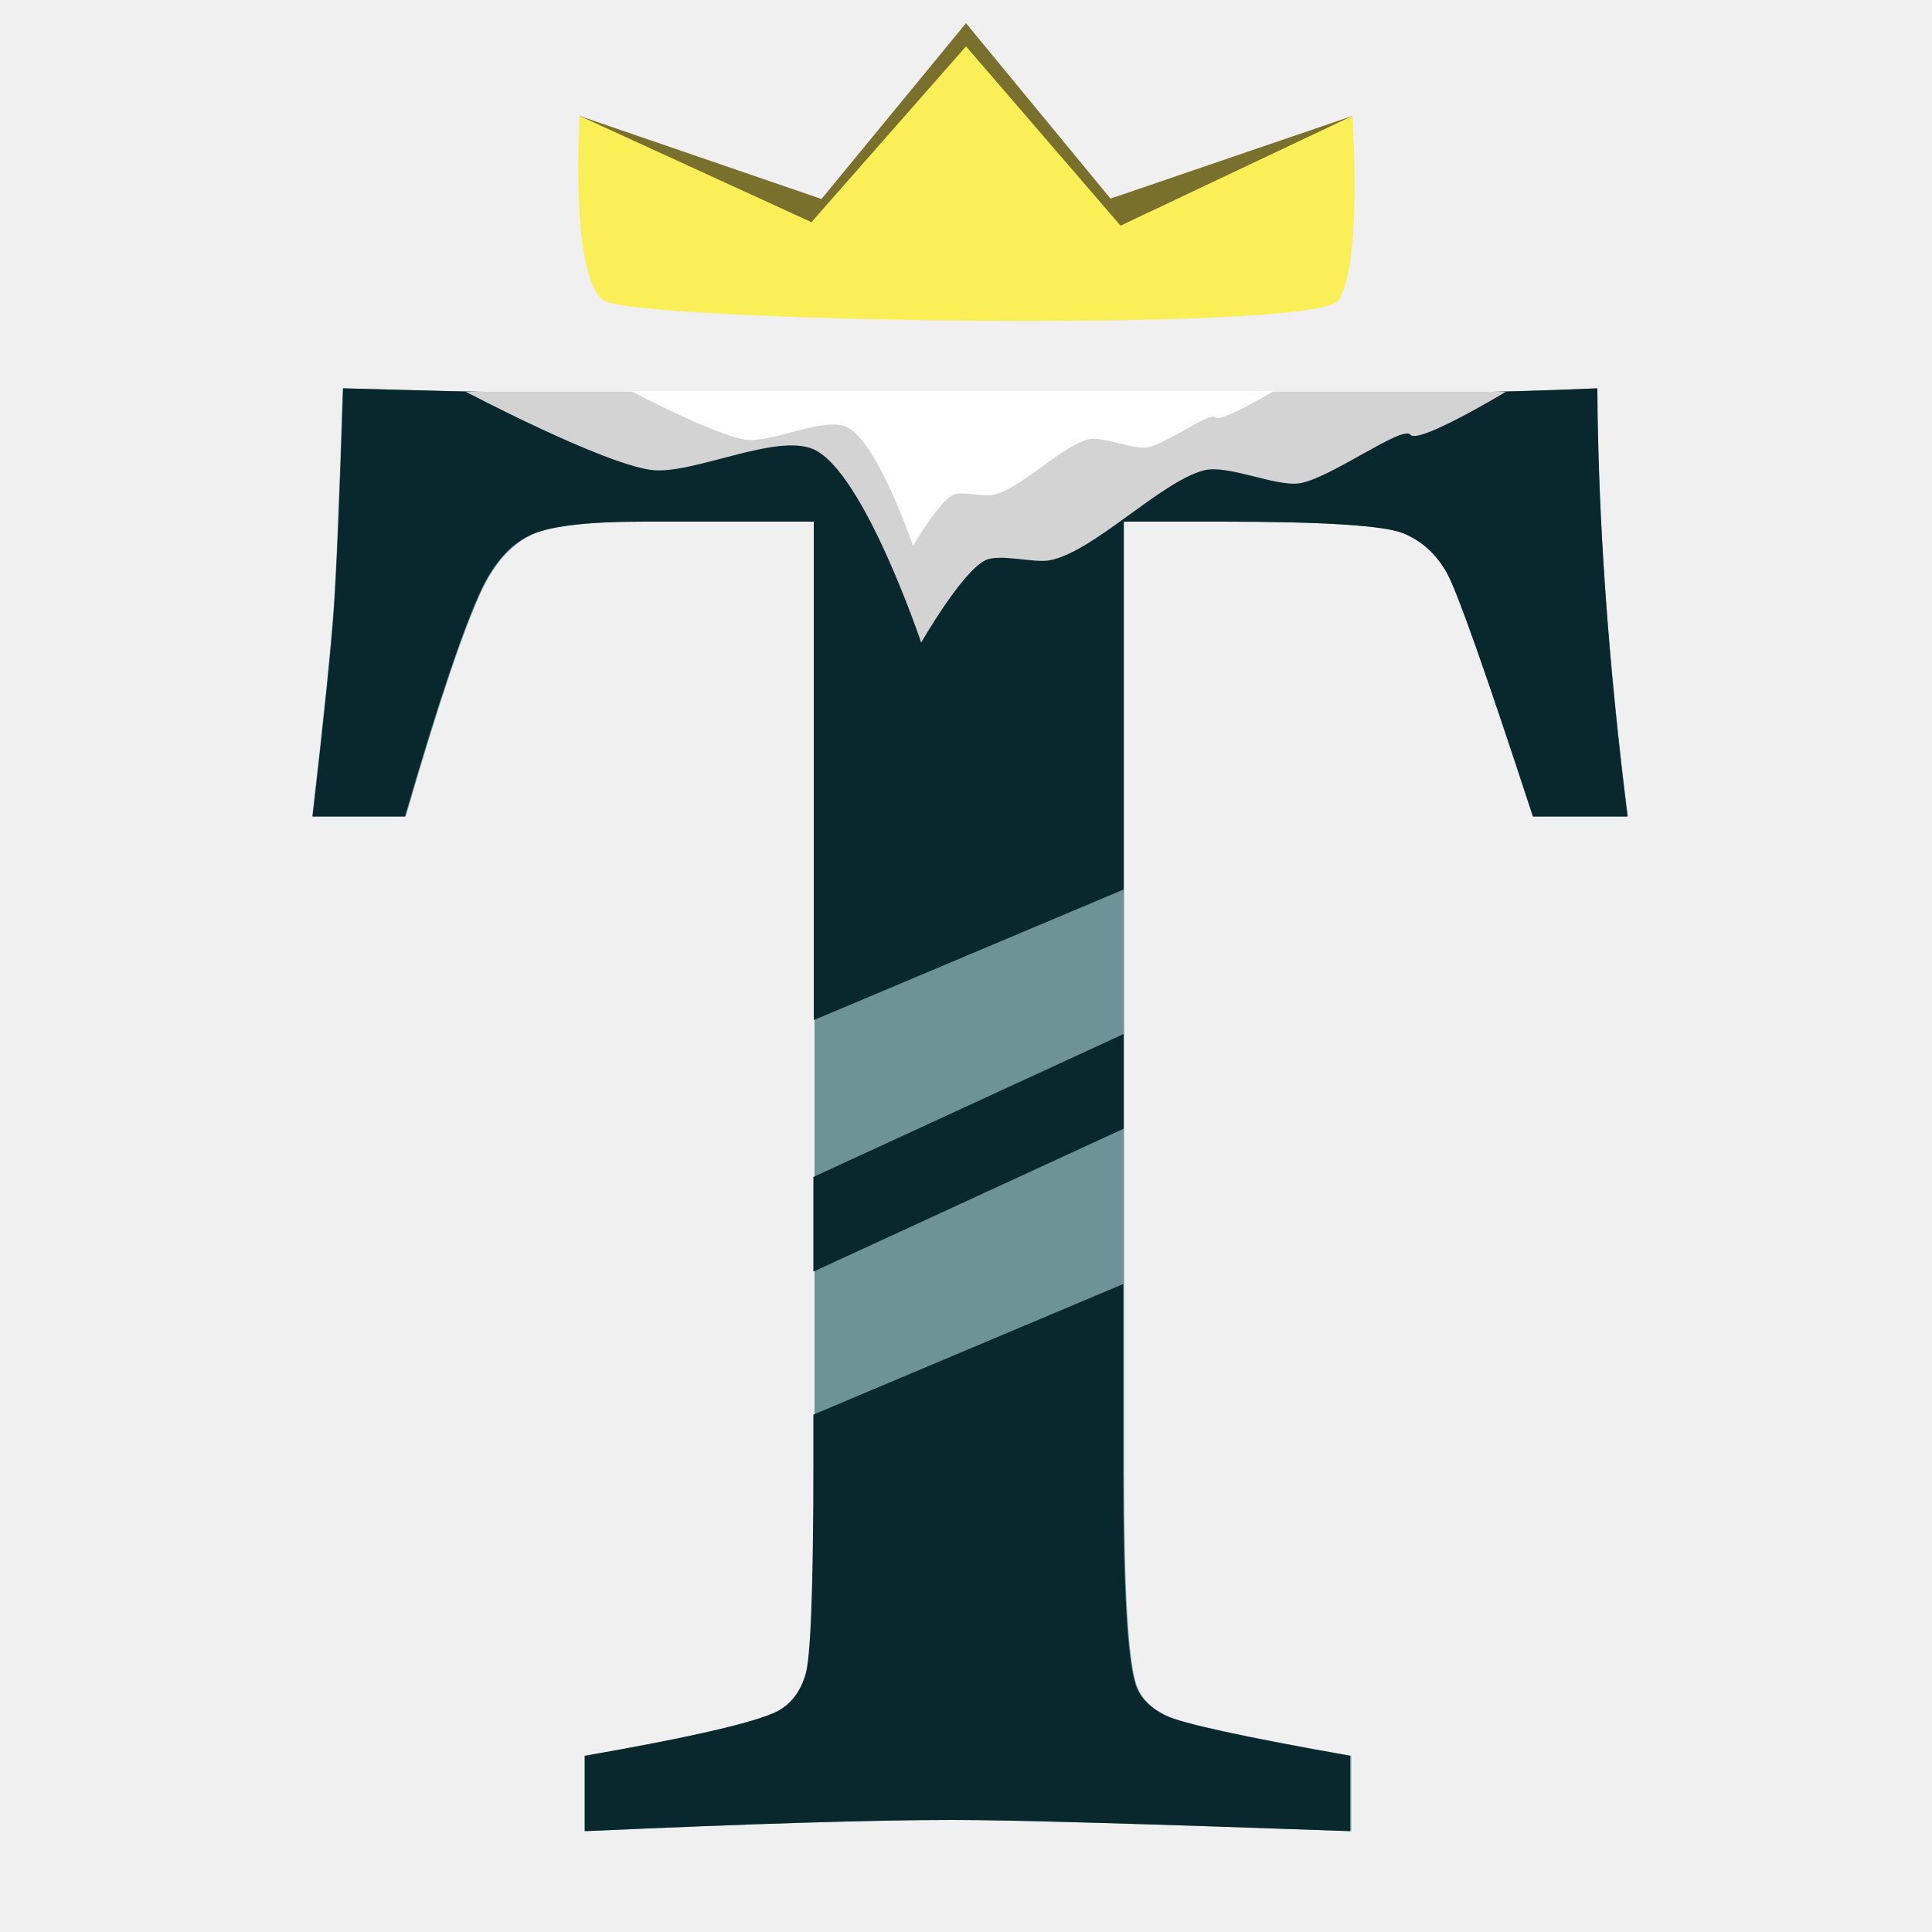
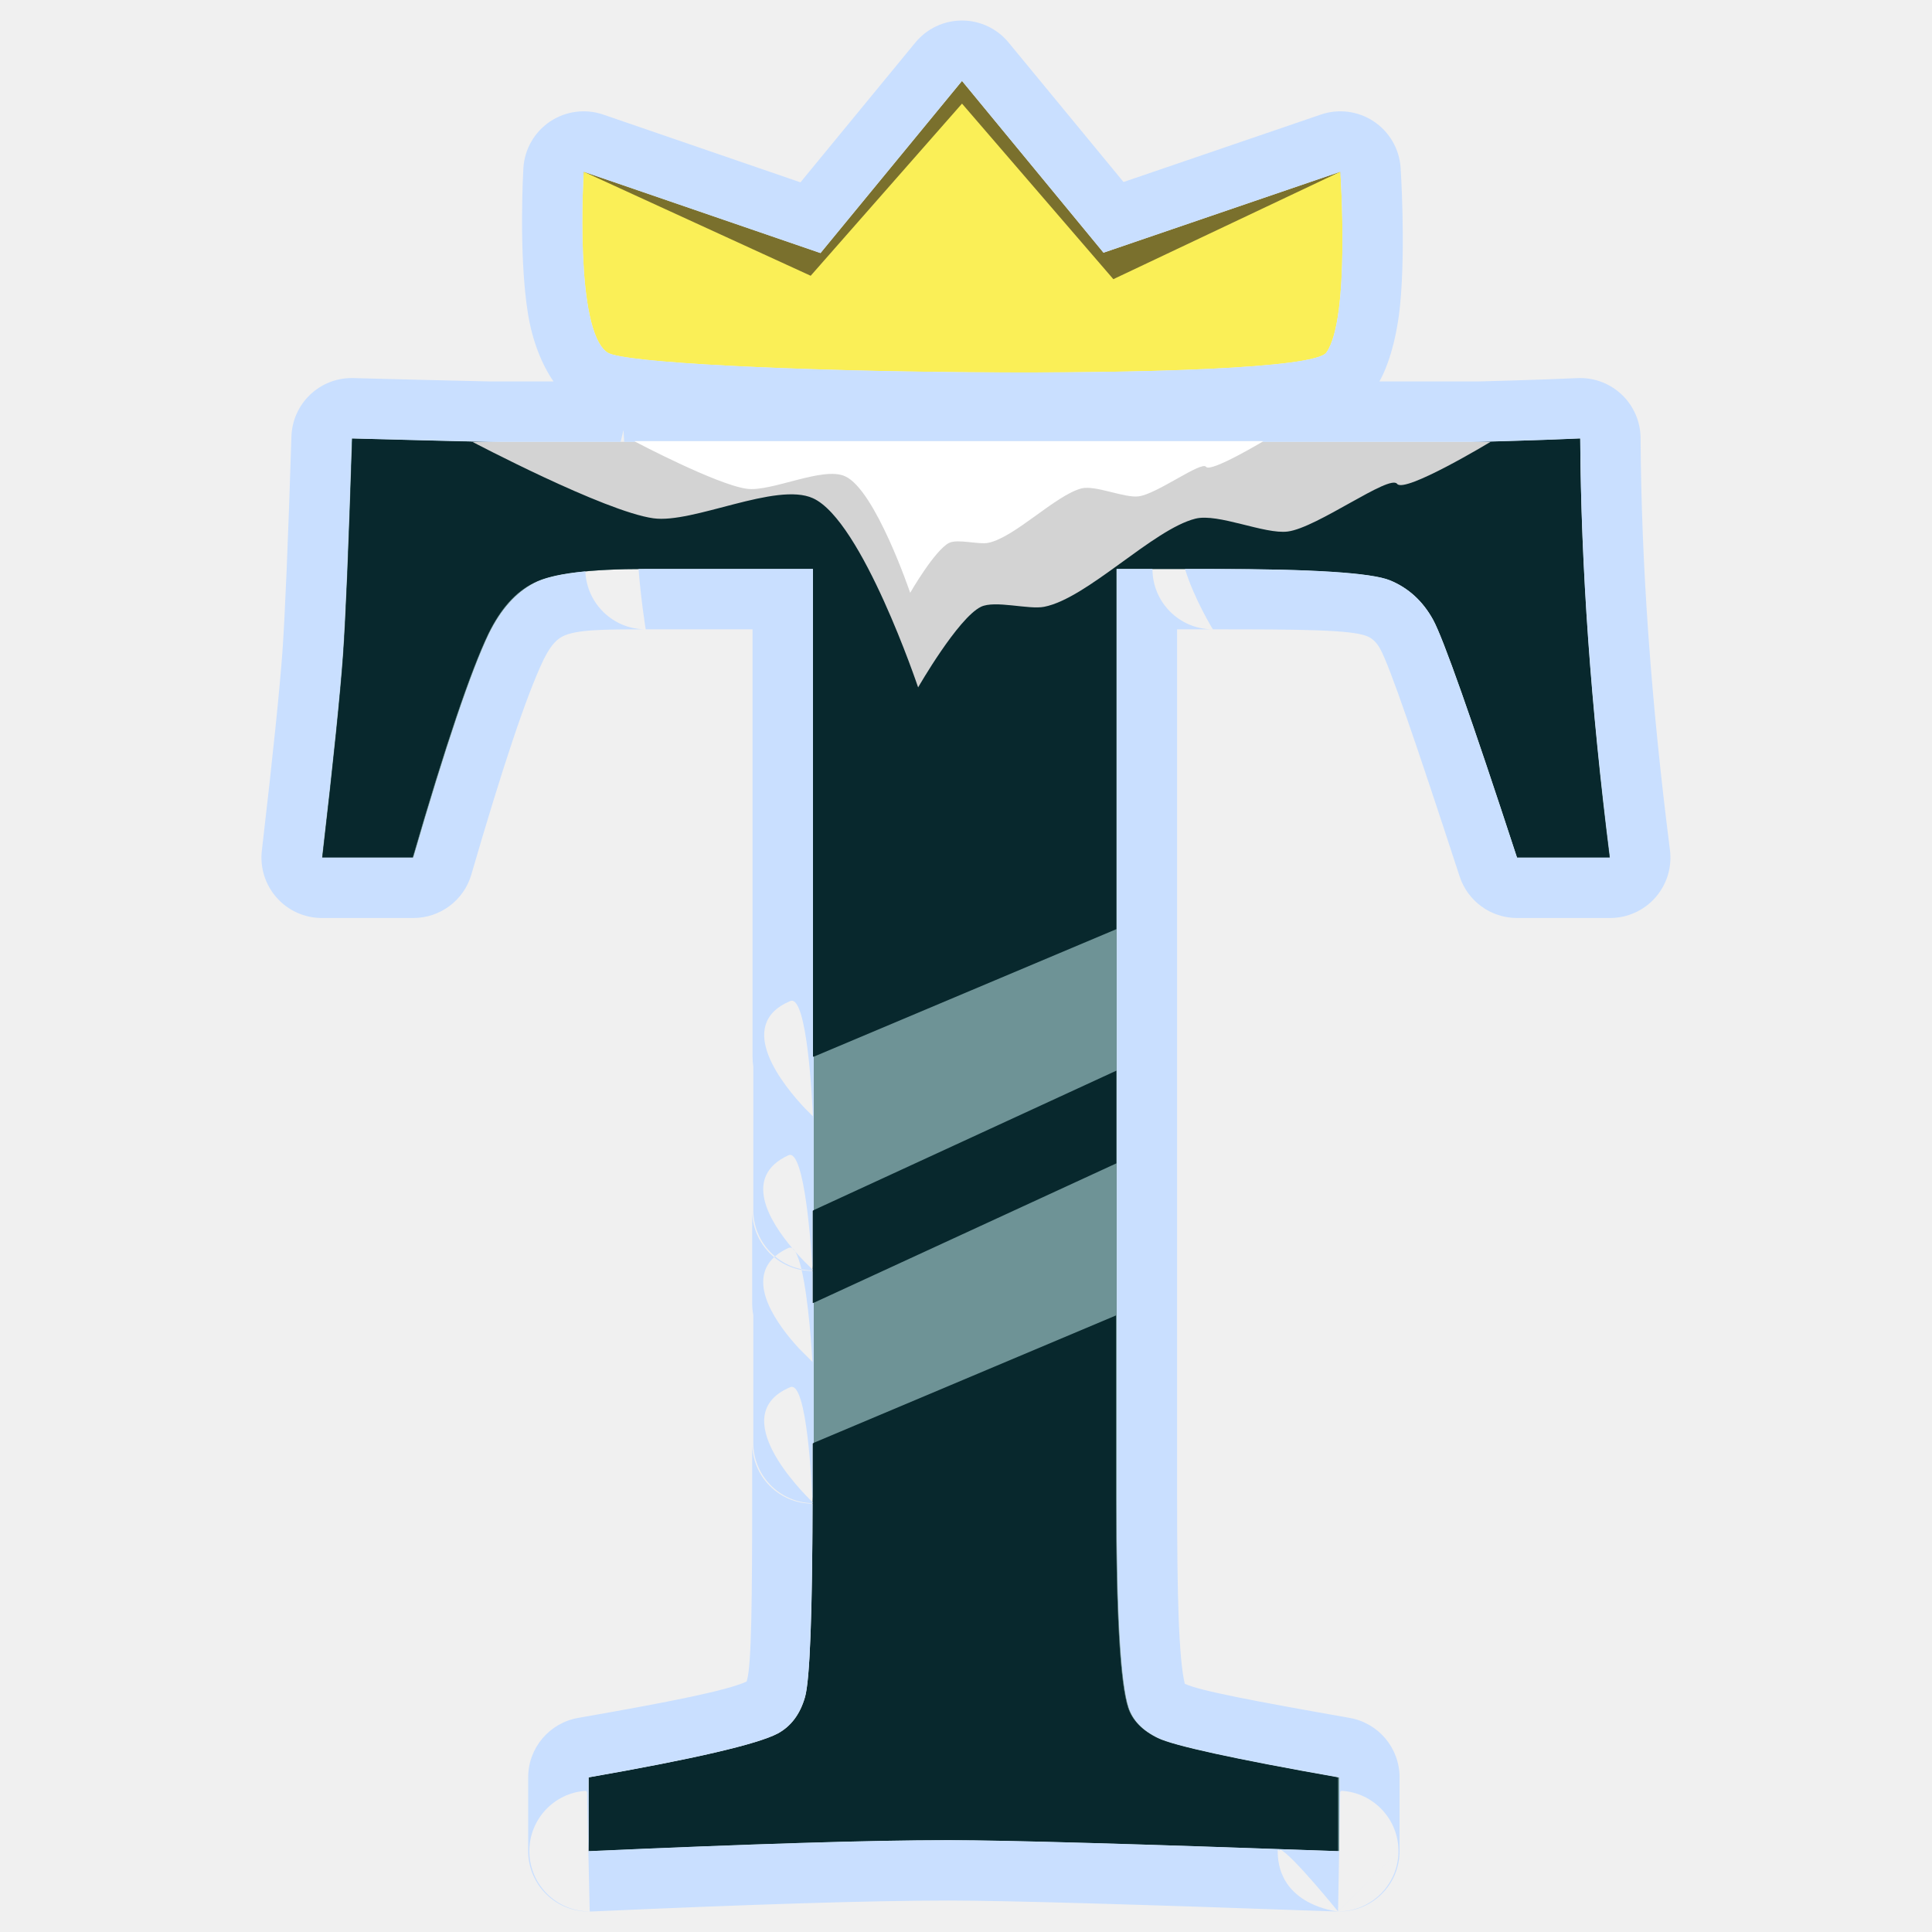
- <svg xmlns="http://www.w3.org/2000/svg" version="1.1" id="Layer_2" x="0px" y="0px" viewBox="0 0 500 500" enable-background="new 0 0 500 500" xml:space="preserve">
-   <path fill="#7A702D" d="M160.1,71.8c8,5.5,176.6,8.4,182.3,0C348.5,62.9,350,30,350,30l-62.6,21.4L250,6l-37.4,45.5L150,30  C150,30,151.5,65.9,160.1,71.8z" />
-   <g>
-     <path fill="#6E9396" d="M421.3,211.3h-24.5c-12.1-37-19.5-58-22.2-62.9c-2.7-4.9-6.5-8.4-11.4-10.4c-4.9-2-20.5-3-46.8-3h-25.5   v245.7c0,30.5,1.1,48.9,3.2,55.3c1.1,3.3,3.6,6,7.8,8c4.1,2,20,5.5,47.8,10.4v19.5c-53.5-1.9-87.9-2.9-103.1-2.9   c-20.7,0-52.4,1-95,2.9v-19.5c28.1-4.9,44.7-8.8,50-11.6c3.5-1.9,5.9-5.1,7.2-9.6c1.3-4.5,2-22.8,2-55.1V135h-44.2   c-14.9,0-24.8,1.2-29.6,3.7c-4.8,2.5-8.8,6.9-12,13.4c-4.7,9.8-11.4,29.6-20,59.2H80.8c3-25.8,4.8-43.6,5.5-53.4   c0.7-9.8,1.5-28.9,2.4-57.4c69.5,1.9,137.3,2.7,203.6,2.4c56.1-0.5,96.5-1.3,121-2.4C413.6,134.4,416.2,171.3,421.3,211.3z" />
+ <svg xmlns="http://www.w3.org/2000/svg" width="100%" height="100%" viewBox="0 0 256 256" version="1.1" xml:space="preserve" style="fill-rule:evenodd;clip-rule:evenodd;stroke-linejoin:round;stroke-miterlimit:2;">
+   <g transform="matrix(1,0,0,1,-1536,0)">
+     <g transform="matrix(1.00787,0,0,1.024,1501.98,-1453.73)">
+       <rect id="typography" x="33.753" y="1419.66" width="254" height="250" style="fill:none;" />
+       <g id="typography1">
+         <g transform="matrix(0.975127,0,0,0.975127,3.99846,38.4208)">
+           <g transform="matrix(1,0,0,1,-35.6542,1.68471)">
+             <g transform="matrix(0.510089,0,0,0.502056,68.3493,1422.51)">
+               <path d="M160.1,71.8C168.1,77.3 336.7,80.2 342.4,71.8C348.5,62.9 350,30 350,30L287.4,51.4L250,6L212.6,51.5L150,30C150,30 151.5,65.9 160.1,71.8Z" style="fill:rgb(122,112,45);fill-rule:nonzero;" />
+             </g>
+             <g transform="matrix(0.510089,0,0,0.502056,68.3493,1422.51)">
+               <path d="M421.3,211.3L396.8,211.3C384.7,174.3 377.3,153.3 374.6,148.4C371.9,143.5 368.1,140 363.2,138C358.3,136 342.7,135 316.4,135L290.9,135L290.9,380.7C290.9,411.2 292,429.6 294.1,436C295.2,439.3 297.7,442 301.9,444C306,446 321.9,449.5 349.7,454.4L349.7,473.9C296.2,472 261.8,471 246.6,471C225.9,471 194.2,472 151.6,473.9L151.6,454.4C179.7,449.5 196.3,445.6 201.6,442.8C205.1,440.9 207.5,437.7 208.8,433.2C210.1,428.7 210.8,410.4 210.8,378.1L210.8,135L166.6,135C151.7,135 141.8,136.2 137,138.7C132.2,141.2 128.2,145.6 125,152.1C120.3,161.9 113.6,181.7 105,211.3L80.8,211.3C83.8,185.5 85.6,167.7 86.3,157.9C87,148.1 87.8,129 88.7,100.5C158.2,102.4 226,103.2 292.3,102.9C348.4,102.4 388.8,101.6 413.3,100.5C413.6,134.4 416.2,171.3 421.3,211.3Z" style="fill:rgb(110,147,150);fill-rule:nonzero;" />
+             </g>
+             <g transform="matrix(0.510089,0,0,0.502056,68.3493,1422.51)">
+               <path d="M413.4,100.5C388.8,101.6 348.5,102.3 292.4,102.9C226.1,103.3 158.2,102.5 88.8,100.5C87.9,128.9 87.1,148 86.4,157.9C85.7,167.7 83.9,185.5 80.9,211.3L104.8,211.3C113.4,181.7 120.1,161.9 124.8,152.1C128,145.6 131.9,141.1 136.8,138.7C141.6,136.2 151.5,135 166.4,135L210.6,135L210.6,264L290.8,230.2L290.8,135L316.3,135C342.6,135 358.2,136 363.1,138C368,140 371.8,143.5 374.5,148.4C377.2,153.3 384.6,174.3 396.7,211.3L421.2,211.3C416.2,171.3 413.6,134.4 413.4,100.5Z" style="fill:rgb(8,40,45);fill-rule:nonzero;" />
+             </g>
+             <g transform="matrix(0.510089,0,0,0.502056,68.3493,1422.51)">
+               <path d="M290.8,292.1L290.8,267.6L210.5,304.6L210.5,329.1L290.8,292.1Z" style="fill:rgb(8,40,45);fill-rule:nonzero;" />
+             </g>
+             <g transform="matrix(0.510089,0,0,0.502056,68.3493,1422.51)">
+               <path d="M301.7,444C297.6,442 295,439.3 293.9,436C291.8,429.7 290.7,411.3 290.7,380.7L290.7,332.3L210.5,366.1L210.5,378.1C210.5,410.4 209.8,428.7 208.5,433.2C207.2,437.7 204.8,440.9 201.3,442.8C196,445.6 179.4,449.5 151.3,454.4L151.3,473.9C193.9,472 225.6,471 246.3,471C261.6,471 295.9,472 349.4,473.9L349.4,454.4C321.7,449.5 305.8,446 301.7,444Z" style="fill:rgb(8,40,45);fill-rule:nonzero;" />
+             </g>
+             <g transform="matrix(0.510089,0,0,0.502056,68.3493,1422.51)">
+               <path d="M120.4,101.3C120.4,101.3 155.5,119.8 168.4,121.6C178.9,123.1 200.9,111.9 210.6,116.3C223.6,122.2 238.4,166.3 238.4,166.3C238.4,166.3 248.9,148 255,145C258.7,143.2 267.6,145.8 271.7,145C283.1,142.8 300.5,124.5 311.7,121.7C317.7,120.2 330,125.9 336.1,125.1C343.9,124.1 363,109.9 365,112.5C367,115.1 389.7,101.4 389.7,101.4L120.4,101.4L120.4,101.3Z" style="fill:rgb(211,211,211);fill-rule:nonzero;" />
+             </g>
+             <g transform="matrix(0.510089,0,0,0.502056,68.3493,1422.51)">
+               <path d="M163.5,101.3C163.5,101.3 185.1,112.7 193.1,113.8C199.6,114.7 213.2,107.8 219.1,110.5C227.1,114.1 236.3,141.3 236.3,141.3C236.3,141.3 242.8,130 246.6,128.1C248.9,127 254.4,128.6 256.9,128.1C263.9,126.7 274.7,115.5 281.6,113.7C285.3,112.8 292.9,116.3 296.7,115.8C301.5,115.2 313.3,106.4 314.5,108C315.7,109.6 329.7,101.2 329.7,101.2L163.5,101.2L163.5,101.3Z" style="fill:white;fill-rule:nonzero;" />
+             </g>
+             <g transform="matrix(0.510089,0,0,0.502056,68.3493,1422.51)">
+               <path d="M156.3,77.8C164.6,83.3 340.4,86.2 346.3,77.8C352.7,68.9 350,30 350,30L290,58.4L250,12L210,57.5L150,30C150,30 147.4,71.9 156.3,77.8Z" style="fill:rgb(250,239,87);fill-rule:nonzero;" />
+             </g>
+           </g>
+           <g transform="matrix(0.992188,0,0,0.976563,-1490.25,1419.66)">
+             <path d="M1620.48,82.249C1614.81,82.253 1610.99,82.268 1609.16,83.223C1608.06,83.795 1607.31,84.94 1606.57,86.437C1604.26,91.282 1601.01,101.034 1596.79,115.56C1595.78,119.064 1592.56,121.475 1588.91,121.475L1576.47,121.475C1574.13,121.475 1571.9,120.475 1570.35,118.727C1568.79,116.979 1568.05,114.649 1568.32,112.323C1569.85,99.235 1570.76,90.205 1571.12,85.233C1571.47,80.251 1571.88,70.539 1572.34,56.049C1572.48,51.602 1576.13,48.091 1580.56,48.104C1580.64,48.104 1580.73,48.105 1580.82,48.107C1581.14,48.116 1581.45,48.125 1581.76,48.134C1587.66,48.294 1593.54,48.438 1599.39,48.567L1607.95,48.567C1606.4,46.31 1605.08,43.126 1604.47,39.285C1603.17,31.17 1603.86,19.556 1603.86,19.556C1604.02,17 1605.36,14.665 1607.49,13.242C1609.62,11.819 1612.29,11.473 1614.72,12.304L1641.51,21.508L1657.12,2.516C1658.68,0.621 1661,-0.478 1663.46,-0.479C1665.91,-0.48 1668.23,0.616 1669.79,2.509L1685.41,21.465L1712.22,12.301C1714.63,11.476 1717.29,11.819 1719.41,13.229C1721.53,14.638 1722.88,16.954 1723.06,19.496C1723.06,19.496 1723.77,30.066 1723,38.102C1722.57,42.492 1721.48,46.262 1720.18,48.567C1727.07,48.567 1733.6,48.567 1733.6,48.567C1737.07,48.477 1740.21,48.38 1743.04,48.276C1744.46,48.223 1745.79,48.168 1747.05,48.112C1747.18,48.106 1747.31,48.104 1747.44,48.104C1749.55,48.097 1751.58,48.903 1753.12,50.362C1754.73,51.899 1755.66,54.029 1755.67,56.26C1755.72,64.804 1756.07,73.726 1756.73,83.032C1757.4,92.378 1758.37,102.109 1759.66,112.233C1759.96,114.571 1759.24,116.924 1757.68,118.693C1756.13,120.461 1753.88,121.475 1751.53,121.475L1738.88,121.475C1735.33,121.475 1732.18,119.194 1731.08,115.821C1725.14,97.649 1721.61,87.3 1720.28,84.893C1719.85,84.11 1719.29,83.502 1718.51,83.183C1716.32,82.289 1709.33,82.25 1697.6,82.249L1697.55,82.249C1697.55,82.249 1695.02,78.147 1693.76,74.045L1697.55,74.045L1697.6,74.045C1711.09,74.046 1719.09,74.56 1721.61,75.587C1724.12,76.615 1726.08,78.415 1727.47,80.934C1728.85,83.453 1732.66,94.249 1738.88,113.271L1751.53,113.271C1750.22,102.989 1749.23,93.105 1748.55,83.613C1747.88,74.122 1747.52,65.022 1747.47,56.308L1747.41,56.31L1747.41,56.308C1746.14,56.365 1744.79,56.421 1743.35,56.475C1740.46,56.581 1737.25,56.679 1733.7,56.771L1704.26,56.771C1704.37,56.705 1704.43,56.668 1704.43,56.668L1618.99,56.668L1618.99,56.719C1618.99,56.719 1619.02,56.737 1619.09,56.771L1617.56,56.771C1617.52,56.23 1617.48,55.689 1617.47,55.159L1617.07,56.771L1599.3,56.771C1593.4,56.641 1587.48,56.496 1581.54,56.335C1581.22,56.326 1580.9,56.318 1580.59,56.309L1580.54,56.308C1580.07,70.96 1579.66,80.779 1579.3,85.818C1578.94,90.856 1578.02,100.007 1576.47,113.271L1588.91,113.271C1593.34,98.053 1596.78,87.874 1599.2,82.836C1600.84,79.494 1602.9,77.232 1605.37,75.947C1606.8,75.202 1609.11,74.682 1612.28,74.376C1612.46,78.754 1616.06,82.249 1620.48,82.249ZM1697.55,82.249L1692.69,82.249L1692.69,200.36C1692.69,213.628 1692.91,222.011 1693.73,225.526L1693.74,225.53C1695.66,226.465 1703.14,227.879 1716.14,230.17C1720.06,230.861 1722.92,234.268 1722.92,238.25L1722.92,248.275C1722.92,250.501 1722.02,252.632 1720.41,254.178C1718.85,255.692 1716.74,256.518 1714.56,256.478L1714.56,256.479C1714.47,256.479 1714.37,256.477 1714.27,256.474C1687.09,255.509 1669.61,254.995 1661.71,254.988C1661.66,254.988 1661.61,254.988 1661.56,254.988C1651,254.993 1634.87,255.506 1613.24,256.471C1613.12,256.476 1612.99,256.479 1612.87,256.479L1612.87,256.478C1610.71,256.518 1608.62,255.702 1607.05,254.204C1605.43,252.656 1604.51,250.514 1604.51,248.275L1604.51,238.25C1604.51,234.263 1607.38,230.853 1611.31,230.168C1623.83,227.985 1631.48,226.462 1634.19,225.232C1634.21,225.177 1634.23,225.12 1634.24,225.074C1634.86,222.947 1634.95,214.29 1634.95,199.024L1634.95,192.854C1634.95,197.385 1638.62,201.057 1643.15,201.058C1643.12,216.4 1642.77,225.134 1642.12,227.351C1641.46,229.664 1640.22,231.309 1638.42,232.286C1635.7,233.726 1627.16,235.731 1612.72,238.25L1612.72,248.275L1612.87,248.268L1612.87,248.275C1634.67,247.303 1650.91,246.789 1661.56,246.784C1661.61,246.784 1661.66,246.784 1661.71,246.784C1669.65,246.791 1687.24,247.304 1714.56,248.275L1714.56,248.269L1714.71,248.275L1714.56,256.473L1722.77,248.27L1714.57,256.473C1719.04,256.471 1722.69,252.887 1722.77,248.415C1722.77,248.366 1722.77,248.318 1722.77,248.27C1722.77,243.912 1719.36,240.312 1715.01,240.077L1714.85,240.227L1714.72,247.789L1714.72,238.25C1700.42,235.731 1692.25,233.931 1690.14,232.903C1687.98,231.875 1686.7,230.487 1686.13,228.79C1685.05,225.5 1684.49,216.04 1684.49,200.36L1684.49,74.045L1689.34,74.045C1689.34,78.576 1693.01,82.249 1697.55,82.249ZM1643.15,200.992C1638.69,200.908 1635.1,197.268 1635.1,192.789L1635.1,175.424C1635,174.909 1634.95,174.377 1634.95,173.832L1634.95,161.237C1634.95,163.784 1636.11,166.059 1637.93,167.564C1634.14,171.069 1638.48,176.889 1641.29,179.946L1643.14,181.798C1643.06,180.424 1642.63,173.43 1641.67,169.308C1642.15,169.395 1642.65,169.441 1643.15,169.441L1643.15,173.832L1643.31,173.761L1643.31,181.882L1643.27,181.924L1643.31,181.965L1643.31,192.789L1643.15,192.854L1643.15,199.024C1643.15,199.691 1643.15,200.347 1643.15,200.992ZM1637.93,167.564C1637.97,167.529 1638.01,167.495 1638.05,167.46C1639.07,168.314 1640.3,168.924 1641.65,169.202C1641.66,169.237 1641.66,169.272 1641.67,169.308C1640.27,169.052 1638.99,168.438 1637.93,167.564ZM1638.05,167.46C1636.25,165.955 1635.1,163.694 1635.1,161.166L1635.1,141.667C1635.04,141.243 1635,140.807 1635,140.364L1635,82.249L1620.58,82.249L1620.48,82.249C1620.48,82.249 1619.82,78.15 1619.51,74.049C1619.83,74.046 1620.15,74.045 1620.48,74.045L1620.58,74.045L1643.2,74.045L1643.2,140.364L1643.31,140.321L1643.31,148.465L1643.28,148.495L1643.31,148.525L1643.31,161.166L1643.15,161.237L1643.15,169.441C1643.15,169.441 1643.15,169.416 1643.15,169.368C1642.64,169.359 1642.13,169.302 1641.65,169.202C1641.4,168.176 1641.13,167.336 1640.81,166.821C1641.86,168.007 1642.78,168.882 1643.14,169.219C1643.03,167.235 1642.14,152.672 1639.87,153.717C1633.58,156.617 1637.3,162.698 1640.42,166.368C1640.25,166.248 1640.06,166.223 1639.87,166.312C1639.13,166.654 1638.53,167.04 1638.05,167.46ZM1640.81,166.821C1640.68,166.674 1640.55,166.523 1640.42,166.368C1640.56,166.463 1640.69,166.616 1640.81,166.821ZM1642.19,147.412L1643.2,148.416C1643.13,146.739 1642.45,131.778 1640.12,132.762C1632.38,136.024 1639.32,144.388 1642.19,147.412ZM1714.87,20.064L1682.69,31.066L1663.46,7.725L1644.23,31.117L1612.05,20.064C1612.05,20.064 1610.71,41.605 1615.29,44.638C1619.56,47.465 1709.93,48.956 1712.97,44.638C1716.26,40.062 1714.87,20.064 1714.87,20.064ZM1604.67,248.268C1604.67,248.329 1604.67,248.39 1604.67,248.451C1604.77,252.907 1608.41,256.468 1612.87,256.472L1604.67,248.268ZM1604.67,248.268L1612.87,256.472L1612.51,240.23L1612.35,240.08C1608.03,240.352 1604.67,243.942 1604.67,248.268ZM1714.56,256.473C1714.36,256.232 1708.29,248.741 1706.72,248.072L1706.51,248.275L1706.51,248.025C1706.41,248.035 1706.36,248.112 1706.36,248.27C1706.36,255.623 1714.33,256.451 1714.56,256.473ZM1643.14,200.84C1643.07,198.868 1642.42,184.258 1640.12,185.231C1631.23,188.976 1641.7,199.447 1643.14,200.84Z" style="fill:rgb(201,223,255);" />
+           </g>
+         </g>
+       </g>
+     </g>
  </g>
-   <path fill="#08282D" d="M413.4,100.5c-24.6,1.1-64.9,1.8-121,2.4c-66.3,0.4-134.2-0.4-203.6-2.4c-0.9,28.4-1.7,47.5-2.4,57.4  c-0.7,9.8-2.5,27.6-5.5,53.4h23.9c8.6-29.6,15.3-49.4,20-59.2c3.2-6.5,7.1-11,12-13.4c4.8-2.5,14.7-3.7,29.6-3.7h44.2v129l80.2-33.8  V135h25.5c26.3,0,41.9,1,46.8,3c4.9,2,8.7,5.5,11.4,10.4c2.7,4.9,10.1,25.9,22.2,62.9h24.5C416.2,171.3,413.6,134.4,413.4,100.5z" />
-   <g>
-     <polygon fill="#08282D" points="290.8,292.1 290.8,267.6 210.5,304.6 210.5,329.1  " />
-     <path fill="#08282D" d="M301.7,444c-4.1-2-6.7-4.7-7.8-8c-2.1-6.3-3.2-24.7-3.2-55.3v-48.4l-80.2,33.8v12c0,32.3-0.7,50.6-2,55.1   c-1.3,4.5-3.7,7.7-7.2,9.6c-5.3,2.8-21.9,6.7-50,11.6v19.5c42.6-1.9,74.3-2.9,95-2.9c15.3,0,49.6,1,103.1,2.9v-19.5   C321.7,449.5,305.8,446,301.7,444z" />
-   </g>
-   <path fill="#D3D3D3" d="M120.4,101.3c0,0,35.1,18.5,48,20.3c10.5,1.5,32.5-9.7,42.2-5.3c13,5.9,27.8,50,27.8,50S248.9,148,255,145  c3.7-1.8,12.6,0.8,16.7,0c11.4-2.2,28.8-20.5,40-23.3c6-1.5,18.3,4.2,24.4,3.4c7.8-1,26.9-15.2,28.9-12.6c2,2.6,24.7-11.1,24.7-11.1  H120.4z" />
-   <path fill="#FFFFFF" d="M163.5,101.3c0,0,21.6,11.4,29.6,12.5c6.5,0.9,20.1-6,26-3.3c8,3.6,17.2,30.8,17.2,30.8s6.5-11.3,10.3-13.2  c2.3-1.1,7.8,0.5,10.3,0c7-1.4,17.8-12.6,24.7-14.4c3.7-0.9,11.3,2.6,15.1,2.1c4.8-0.6,16.6-9.4,17.8-7.8c1.2,1.6,15.2-6.8,15.2-6.8  H163.5z" />
-   <path fill="#FAEF57" d="M156.3,77.8c8.3,5.5,184.1,8.4,190,0C352.7,68.9,350,30,350,30l-60,28.4L250,12l-40,45.5L150,30  C150,30,147.4,71.9,156.3,77.8z" />
</svg>
